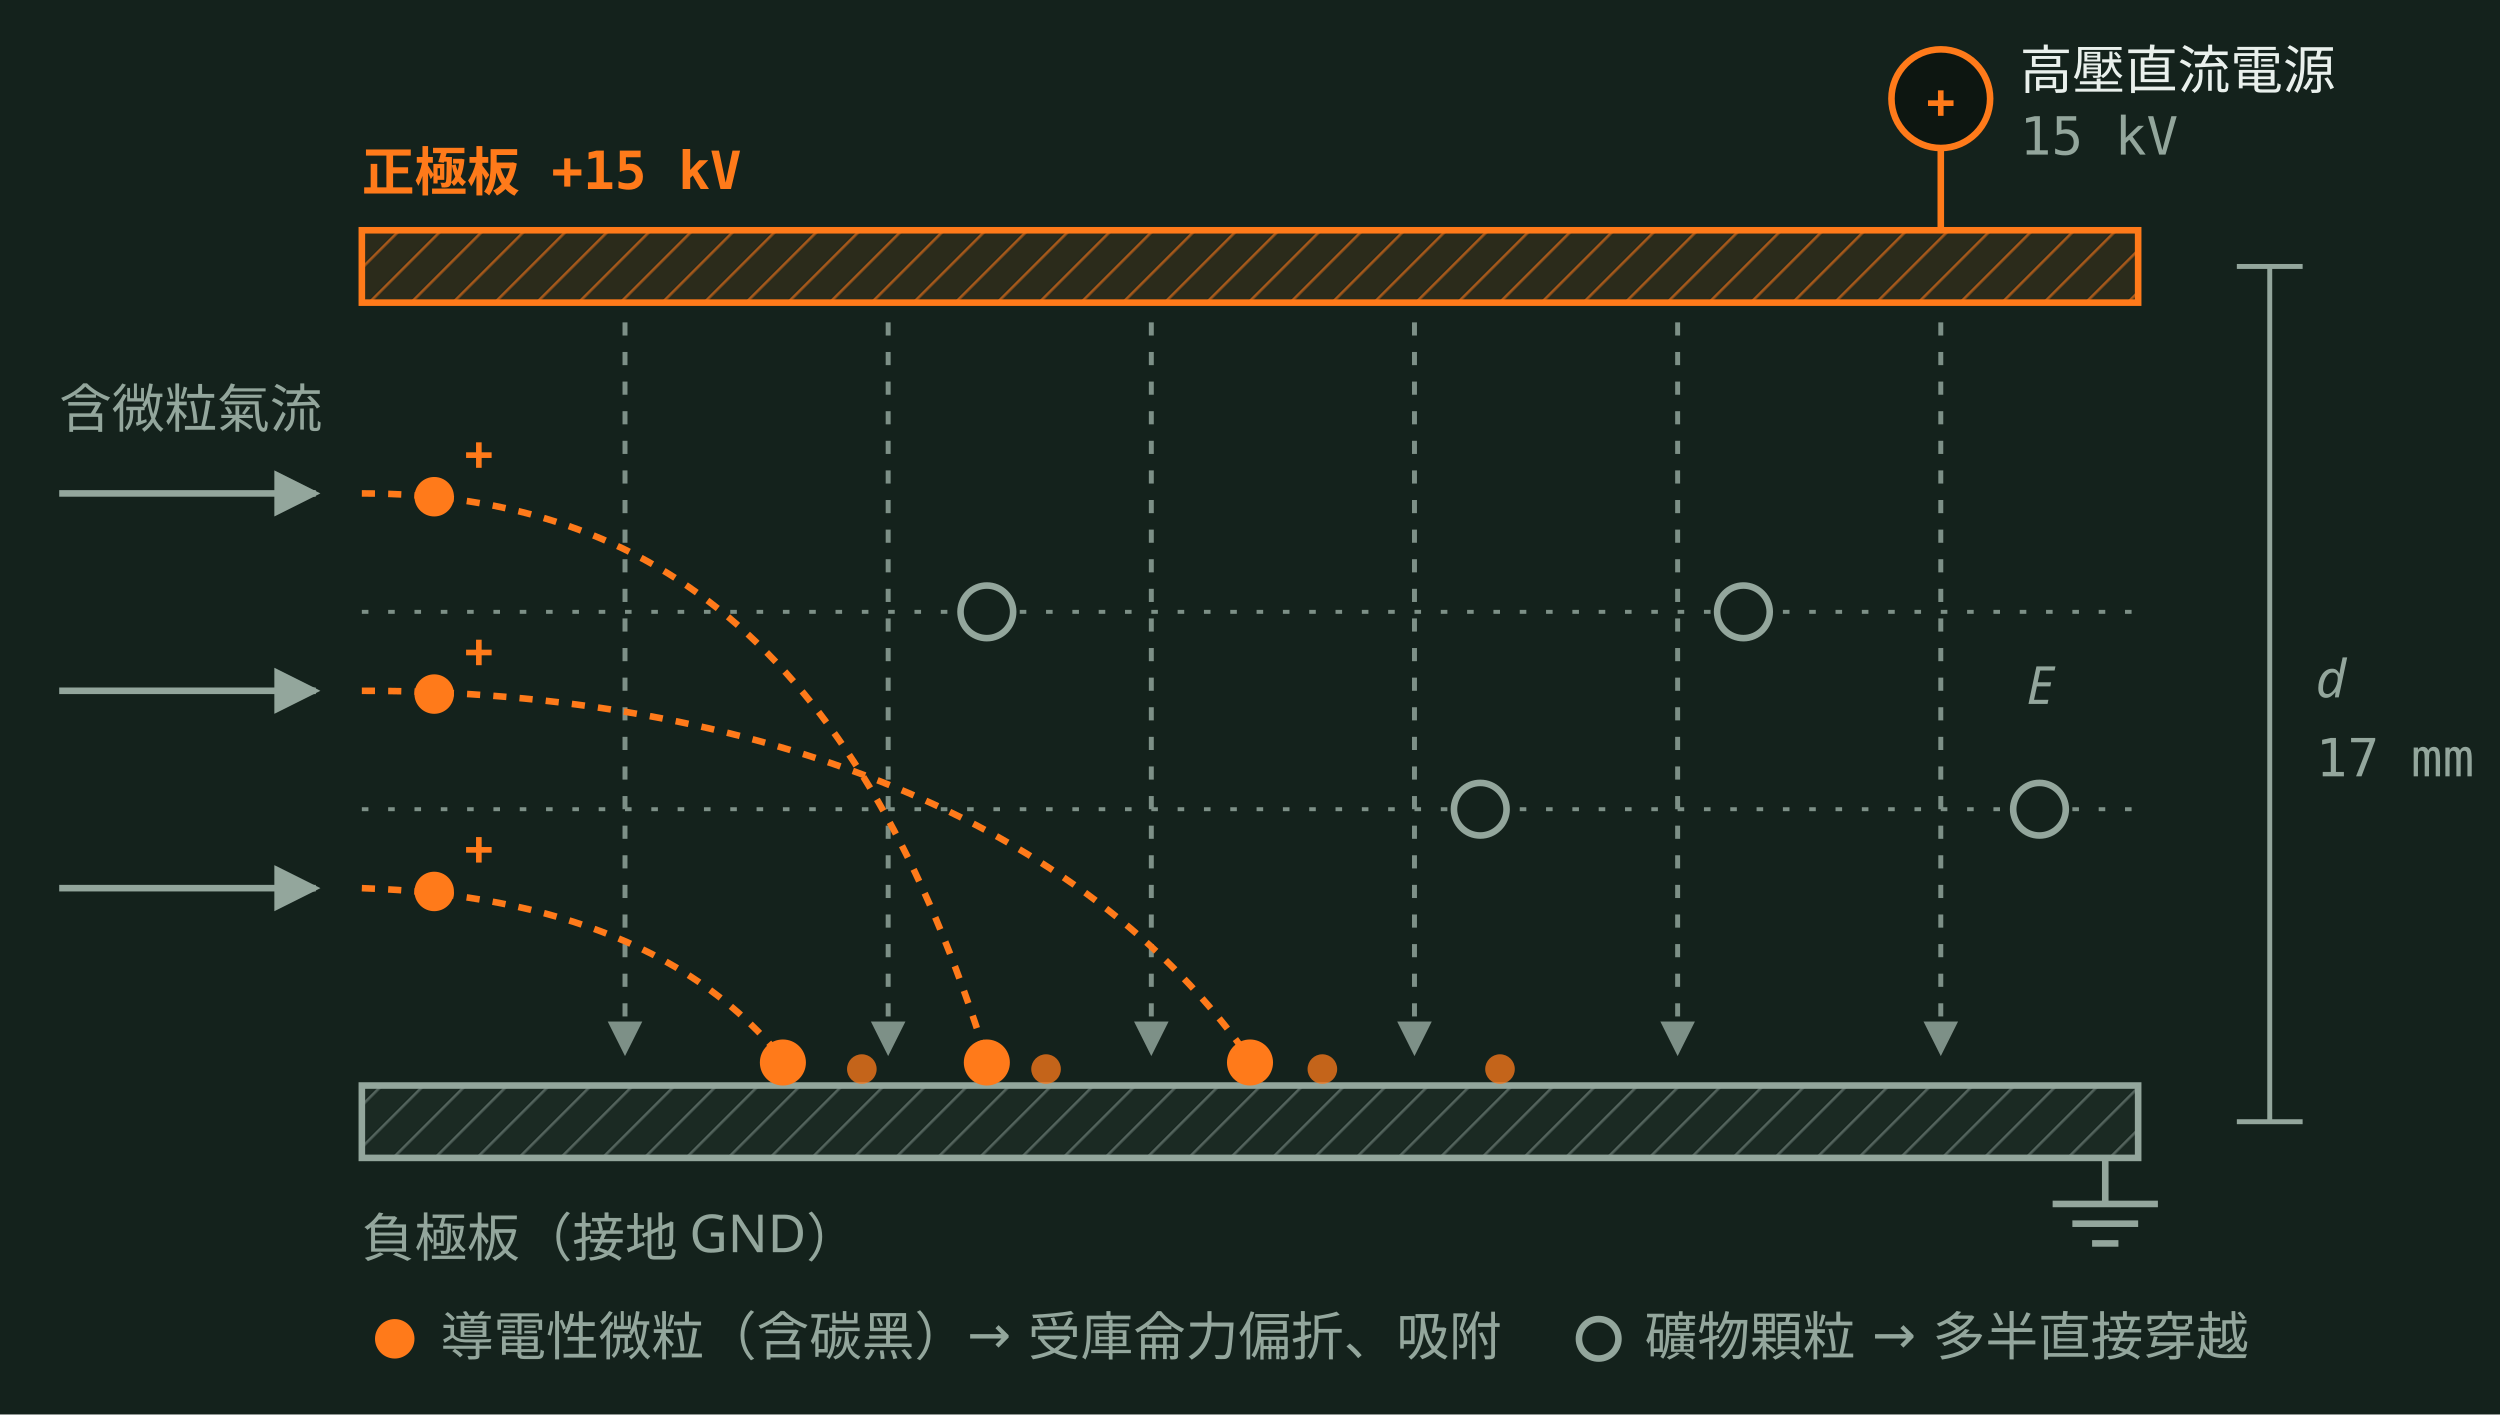
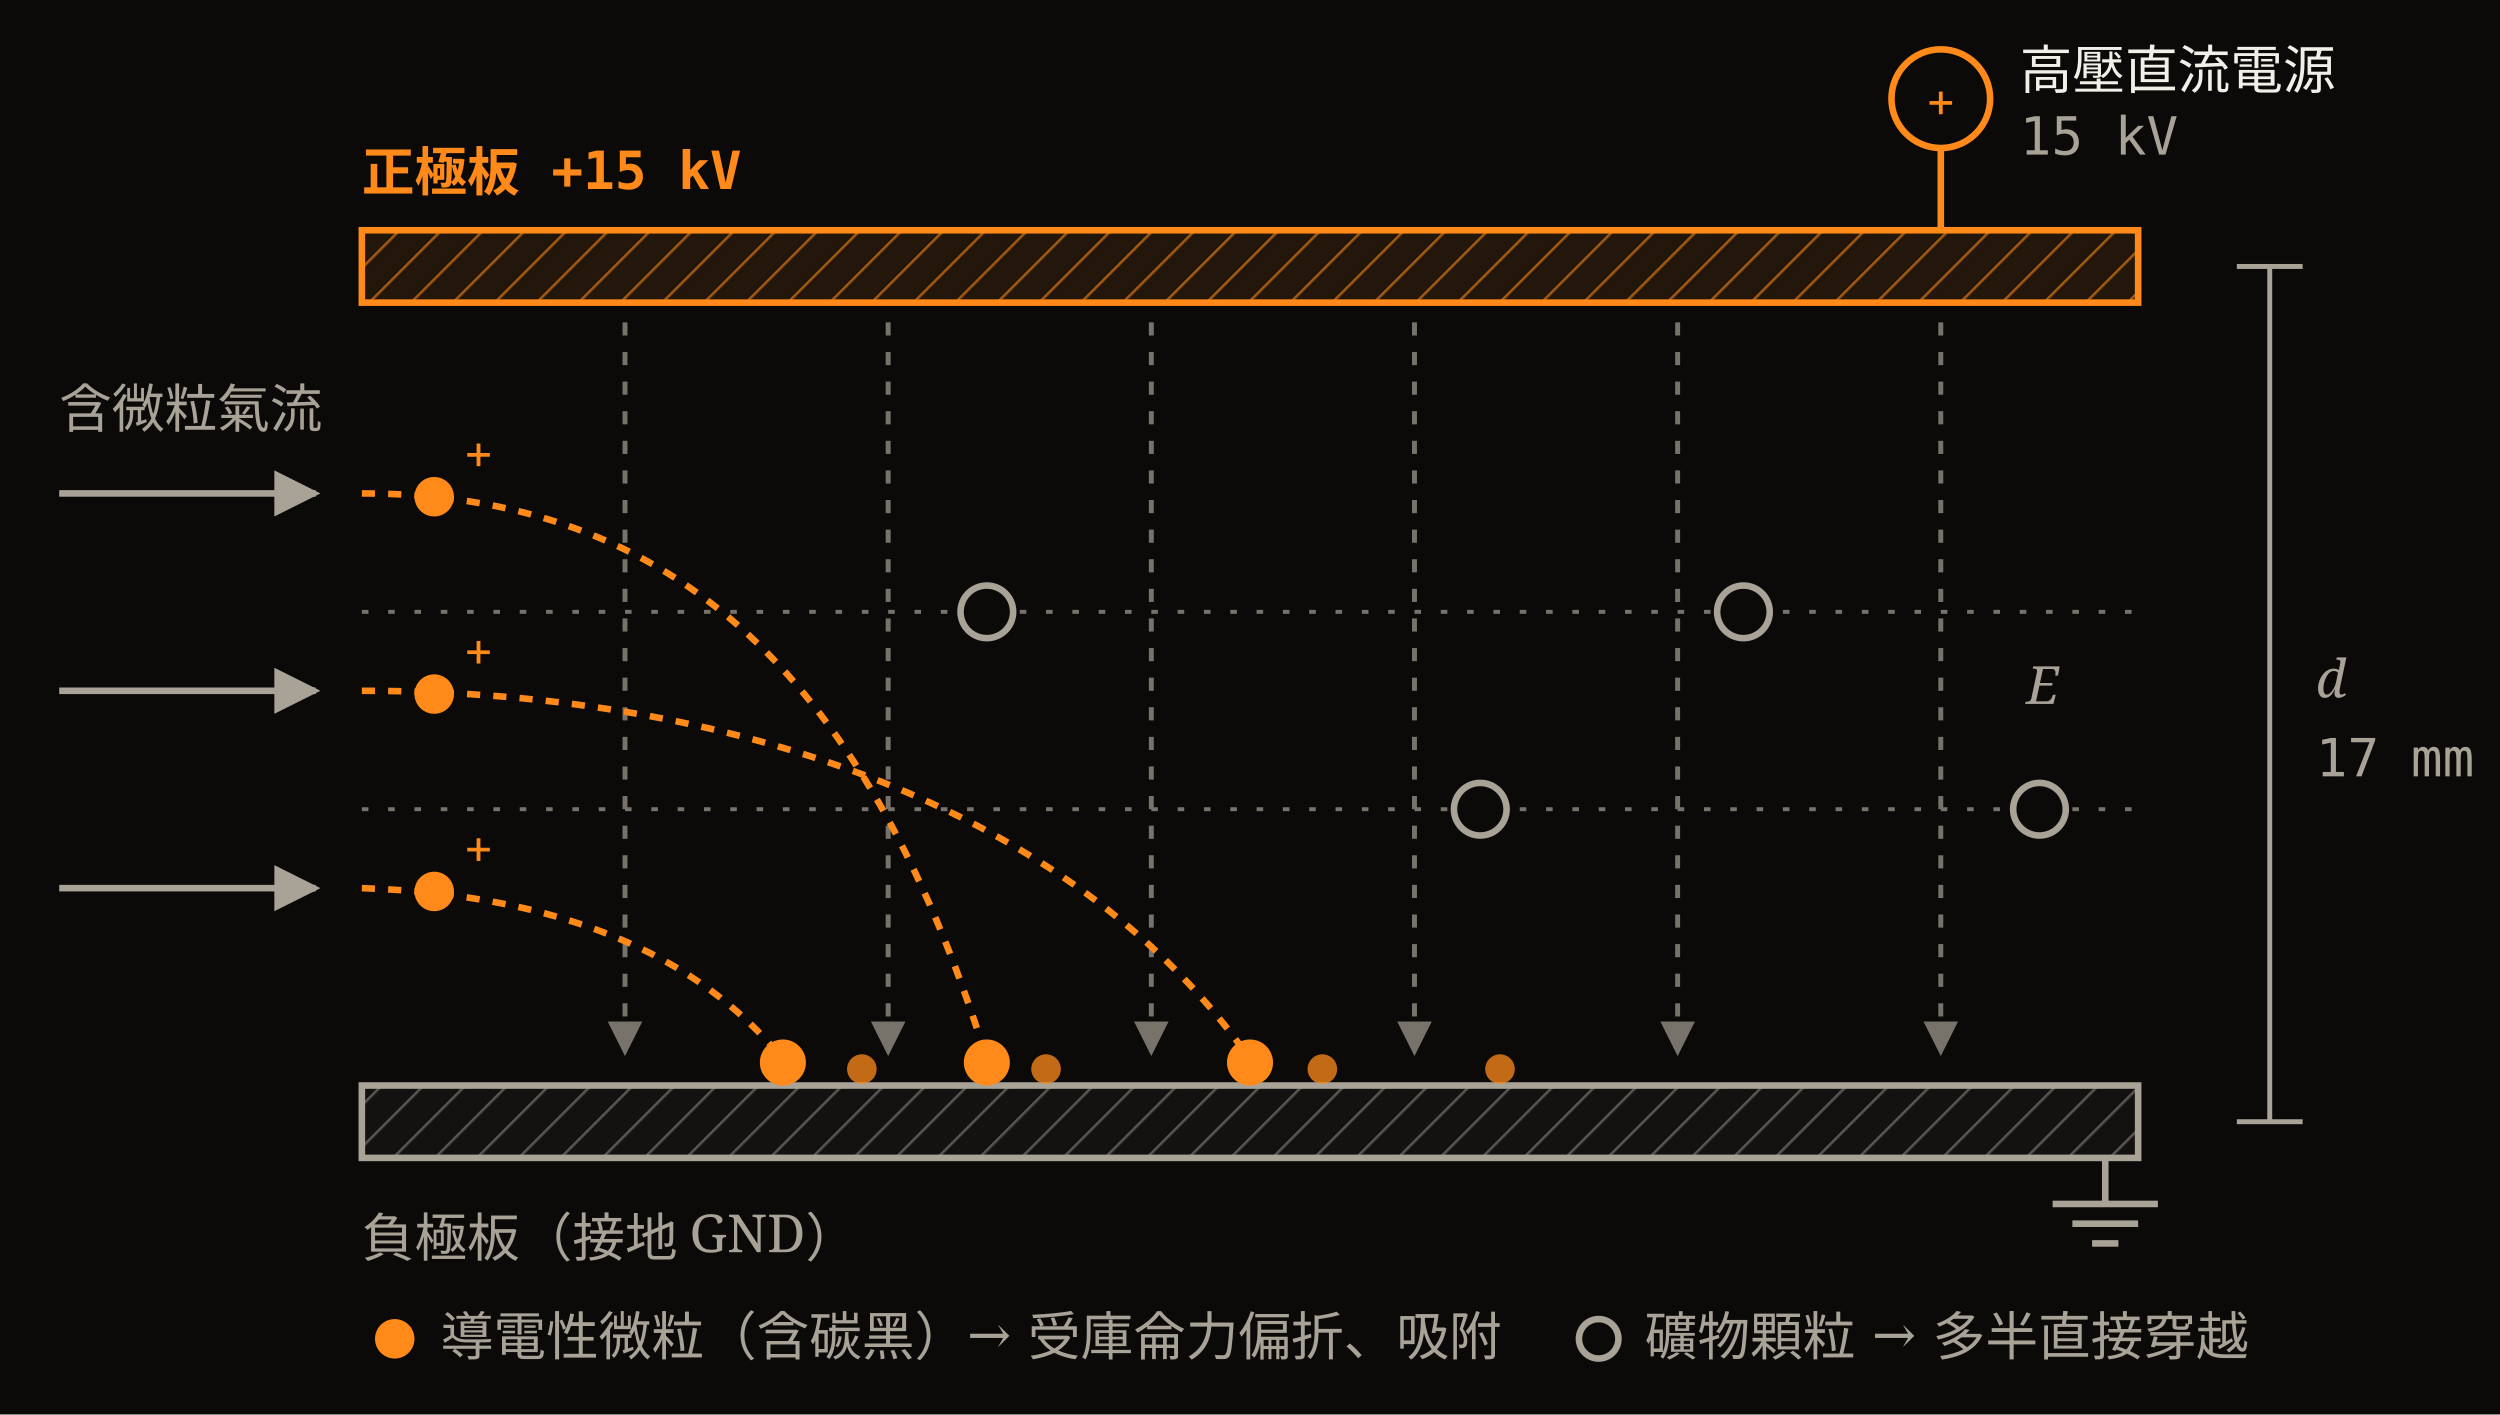
- <svg xmlns="http://www.w3.org/2000/svg" viewBox="0 0 760 430" width="760" height="430" font-family="'Noto Sans TC','PingFang TC','Microsoft JhengHei',sans-serif">
-   <style>text{fill:#e9f0ec;font-size:16px}.m{fill:#93a69c}.f{fill:#7d9087}.a{fill:#ff7a1a}.a2{fill:#ffb070}.e{fill:#7fd6a4}.b{fill:#7fb8ff}.d{fill:#ff5a4e}.k{fill:#111}.mono{font-family:'JetBrains Mono',Consolas,monospace}.c{text-anchor:middle}.r{text-anchor:end}.bold{font-weight:700}</style>
+ <svg xmlns="http://www.w3.org/2000/svg" viewBox="0 0 760 430" width="760" height="430" font-family="'Noto Serif TC','Songti TC','PMingLiU',serif">
+   <style>text{fill:#f2efe8;font-size:16px}.m{fill:#a8a297}.f{fill:#77726a}.a{fill:#ff8a1a}.a2{fill:#ffb35c}.e{fill:#7fd6a4}.b{fill:#8fb8e8}.d{fill:#ff5a2e}.k{fill:#111}.mono{font-family:'JetBrains Mono',Consolas,monospace}.c{text-anchor:middle}.r{text-anchor:end}.bold{font-weight:700}</style>
  <defs>
    <pattern id="hA" width="9" height="9" patternUnits="userSpaceOnUse" patternTransform="rotate(45)">
-       <rect width="9" height="9" fill="#ff7a1a" fill-opacity="0.1" />
-       <line x1="0" y1="0" x2="0" y2="9" stroke="#ff7a1a" stroke-width="1.6" stroke-opacity="0.55" />
+       <rect width="9" height="9" fill="#ff8a1a" fill-opacity="0.1" />
+       <line x1="0" y1="0" x2="0" y2="9" stroke="#ff8a1a" stroke-width="1.6" stroke-opacity="0.55" />
    </pattern>
    <pattern id="hG" width="9" height="9" patternUnits="userSpaceOnUse" patternTransform="rotate(45)">
-       <rect width="9" height="9" fill="#93a69c" fill-opacity="0.06" />
-       <line x1="0" y1="0" x2="0" y2="9" stroke="#93a69c" stroke-width="1.6" stroke-opacity="0.45" />
+       <rect width="9" height="9" fill="#a8a297" fill-opacity="0.06" />
+       <line x1="0" y1="0" x2="0" y2="9" stroke="#a8a297" stroke-width="1.6" stroke-opacity="0.45" />
    </pattern>
    <pattern id="hE" width="9" height="9" patternUnits="userSpaceOnUse" patternTransform="rotate(45)">
      <rect width="9" height="9" fill="#7fd6a4" fill-opacity="0.08" />
      <line x1="0" y1="0" x2="0" y2="9" stroke="#7fd6a4" stroke-width="1.6" stroke-opacity="0.5" />
    </pattern>
    <marker id="mA" viewBox="0 0 10 10" refX="9" refY="5" markerWidth="7" markerHeight="7" orient="auto-start-reverse">
-       <path d="M0,0L10,5L0,10z" fill="#ff7a1a" />
+       <path d="M0,0L10,5L0,10z" fill="#ff8a1a" />
    </marker>
    <marker id="mM" viewBox="0 0 10 10" refX="9" refY="5" markerWidth="7" markerHeight="7" orient="auto-start-reverse">
-       <path d="M0,0L10,5L0,10z" fill="#93a69c" />
+       <path d="M0,0L10,5L0,10z" fill="#a8a297" />
    </marker>
    <marker id="mE" viewBox="0 0 10 10" refX="9" refY="5" markerWidth="7" markerHeight="7" orient="auto-start-reverse">
      <path d="M0,0L10,5L0,10z" fill="#7fd6a4" />
    </marker>
    <marker id="mF" viewBox="0 0 10 10" refX="9" refY="5" markerWidth="7" markerHeight="7" orient="auto-start-reverse">
-       <path d="M0,0L10,5L0,10z" fill="#7d9087" />
+       <path d="M0,0L10,5L0,10z" fill="#77726a" />
    </marker>
    <marker id="mB" viewBox="0 0 10 10" refX="9" refY="5" markerWidth="7" markerHeight="7" orient="auto-start-reverse">
-       <path d="M0,0L10,5L0,10z" fill="#7fb8ff" />
+       <path d="M0,0L10,5L0,10z" fill="#8fb8e8" />
    </marker>
    <marker id="mT" viewBox="0 0 10 10" refX="9" refY="5" markerWidth="7" markerHeight="7" orient="auto-start-reverse">
-       <path d="M0,0L10,5L0,10z" fill="#e9f0ec" />
+       <path d="M0,0L10,5L0,10z" fill="#f2efe8" />
    </marker>
  </defs>
-   <rect width="760" height="430" fill="#14221c" />
-   <rect x="110" y="70" width="540" height="22" rx="0" fill="url(#hA)" stroke="#ff7a1a" stroke-width="2" />
-   <rect x="110" y="330" width="540" height="22" rx="0" fill="url(#hG)" stroke="#93a69c" stroke-width="2" />
+   <rect width="760" height="430" fill="#0b0a09" />
+   <rect x="110" y="70" width="540" height="22" rx="0" fill="url(#hA)" stroke="#ff8a1a" stroke-width="2" />
+   <rect x="110" y="330" width="540" height="22" rx="0" fill="url(#hG)" stroke="#a8a297" stroke-width="2" />
  <text x="110" y="58" class="a mono bold" font-size="16">正極板 +15 kV</text>
-   <line x1="590" y1="45" x2="590" y2="70" stroke="#ff7a1a" stroke-width="2" />
-   <circle cx="590" cy="30" r="15" fill="#0d1611" stroke="#ff7a1a" stroke-width="2" />
+   <line x1="590" y1="45" x2="590" y2="70" stroke="#ff8a1a" stroke-width="2" />
+   <circle cx="590" cy="30" r="15" fill="#0b0a09" stroke="#ff8a1a" stroke-width="2" />
  <text x="590" y="37" class="c a bold" font-size="20">+</text>
  <text x="614" y="27" font-size="14">高壓直流電源</text>
  <text x="614" y="47" class="m mono" font-size="13">15 kV</text>
  <text x="110" y="382" class="m" font-size="15">負極板（接地 GND）</text>
-   <line x1="640" y1="352" x2="640" y2="366" stroke="#93a69c" stroke-width="2" />
-   <line x1="624" y1="366" x2="656" y2="366" stroke="#93a69c" stroke-width="2" />
-   <line x1="630" y1="372" x2="650" y2="372" stroke="#93a69c" stroke-width="2" />
-   <line x1="636" y1="378" x2="644" y2="378" stroke="#93a69c" stroke-width="2" />
-   <line x1="190" y1="98" x2="190" y2="320" stroke="#7d9087" stroke-width="1.5" stroke-dasharray="4 5" marker-end="url(#mF)" />
-   <line x1="270" y1="98" x2="270" y2="320" stroke="#7d9087" stroke-width="1.5" stroke-dasharray="4 5" marker-end="url(#mF)" />
-   <line x1="350" y1="98" x2="350" y2="320" stroke="#7d9087" stroke-width="1.5" stroke-dasharray="4 5" marker-end="url(#mF)" />
-   <line x1="430" y1="98" x2="430" y2="320" stroke="#7d9087" stroke-width="1.5" stroke-dasharray="4 5" marker-end="url(#mF)" />
-   <line x1="510" y1="98" x2="510" y2="320" stroke="#7d9087" stroke-width="1.5" stroke-dasharray="4 5" marker-end="url(#mF)" />
-   <line x1="590" y1="98" x2="590" y2="320" stroke="#7d9087" stroke-width="1.5" stroke-dasharray="4 5" marker-end="url(#mF)" />
+   <line x1="640" y1="352" x2="640" y2="366" stroke="#a8a297" stroke-width="2" />
+   <line x1="624" y1="366" x2="656" y2="366" stroke="#a8a297" stroke-width="2" />
+   <line x1="630" y1="372" x2="650" y2="372" stroke="#a8a297" stroke-width="2" />
+   <line x1="636" y1="378" x2="644" y2="378" stroke="#a8a297" stroke-width="2" />
+   <line x1="190" y1="98" x2="190" y2="320" stroke="#77726a" stroke-width="1.5" stroke-dasharray="4 5" marker-end="url(#mF)" />
+   <line x1="270" y1="98" x2="270" y2="320" stroke="#77726a" stroke-width="1.5" stroke-dasharray="4 5" marker-end="url(#mF)" />
+   <line x1="350" y1="98" x2="350" y2="320" stroke="#77726a" stroke-width="1.5" stroke-dasharray="4 5" marker-end="url(#mF)" />
+   <line x1="430" y1="98" x2="430" y2="320" stroke="#77726a" stroke-width="1.5" stroke-dasharray="4 5" marker-end="url(#mF)" />
+   <line x1="510" y1="98" x2="510" y2="320" stroke="#77726a" stroke-width="1.5" stroke-dasharray="4 5" marker-end="url(#mF)" />
+   <line x1="590" y1="98" x2="590" y2="320" stroke="#77726a" stroke-width="1.5" stroke-dasharray="4 5" marker-end="url(#mF)" />
  <text x="616" y="214" class="m" font-size="22" font-style="italic">E</text>
-   <line x1="18" y1="150" x2="96" y2="150" stroke="#93a69c" stroke-width="2" marker-end="url(#mM)" />
-   <line x1="18" y1="210" x2="96" y2="210" stroke="#93a69c" stroke-width="2" marker-end="url(#mM)" />
-   <line x1="18" y1="270" x2="96" y2="270" stroke="#93a69c" stroke-width="2" marker-end="url(#mM)" />
+   <line x1="18" y1="150" x2="96" y2="150" stroke="#a8a297" stroke-width="2" marker-end="url(#mM)" />
+   <line x1="18" y1="210" x2="96" y2="210" stroke="#a8a297" stroke-width="2" marker-end="url(#mM)" />
+   <line x1="18" y1="270" x2="96" y2="270" stroke="#a8a297" stroke-width="2" marker-end="url(#mM)" />
  <text x="18" y="130" class="m" font-size="15">含微粒氣流</text>
-   <line x1="110" y1="186" x2="652" y2="186" stroke="#7d9087" stroke-width="1.2" stroke-dasharray="2 6" />
-   <line x1="110" y1="246" x2="652" y2="246" stroke="#7d9087" stroke-width="1.2" stroke-dasharray="2 6" />
-   <circle cx="300" cy="186" r="8" fill="#14221c" stroke="#93a69c" stroke-width="2" />
-   <circle cx="530" cy="186" r="8" fill="#14221c" stroke="#93a69c" stroke-width="2" />
-   <circle cx="450" cy="246" r="8" fill="#14221c" stroke="#93a69c" stroke-width="2" />
-   <circle cx="620" cy="246" r="8" fill="#14221c" stroke="#93a69c" stroke-width="2" />
-   <path d="M110,150 C200,150 262,200 300,322" fill="none" stroke="#ff7a1a" stroke-width="2" stroke-dasharray="4 4" />
-   <circle cx="300" cy="323" r="7" fill="#ff7a1a" stroke="none" stroke-width="2" />
-   <path d="M110,210 C230,210 330,250 380,322" fill="none" stroke="#ff7a1a" stroke-width="2" stroke-dasharray="4 4" />
-   <circle cx="380" cy="323" r="7" fill="#ff7a1a" stroke="none" stroke-width="2" />
-   <path d="M110,270 C170,272 212,290 238,322" fill="none" stroke="#ff7a1a" stroke-width="2" stroke-dasharray="4 4" />
-   <circle cx="238" cy="323" r="7" fill="#ff7a1a" stroke="none" stroke-width="2" />
-   <circle cx="132" cy="151" r="6" fill="#ff7a1a" stroke="none" stroke-width="2" />
+   <line x1="110" y1="186" x2="652" y2="186" stroke="#77726a" stroke-width="1.2" stroke-dasharray="2 6" />
+   <line x1="110" y1="246" x2="652" y2="246" stroke="#77726a" stroke-width="1.2" stroke-dasharray="2 6" />
+   <circle cx="300" cy="186" r="8" fill="#0b0a09" stroke="#a8a297" stroke-width="2" />
+   <circle cx="530" cy="186" r="8" fill="#0b0a09" stroke="#a8a297" stroke-width="2" />
+   <circle cx="450" cy="246" r="8" fill="#0b0a09" stroke="#a8a297" stroke-width="2" />
+   <circle cx="620" cy="246" r="8" fill="#0b0a09" stroke="#a8a297" stroke-width="2" />
+   <path d="M110,150 C200,150 262,200 300,322" fill="none" stroke="#ff8a1a" stroke-width="2" stroke-dasharray="4 4" />
+   <circle cx="300" cy="323" r="7" fill="#ff8a1a" stroke="none" stroke-width="2" />
+   <path d="M110,210 C230,210 330,250 380,322" fill="none" stroke="#ff8a1a" stroke-width="2" stroke-dasharray="4 4" />
+   <circle cx="380" cy="323" r="7" fill="#ff8a1a" stroke="none" stroke-width="2" />
+   <path d="M110,270 C170,272 212,290 238,322" fill="none" stroke="#ff8a1a" stroke-width="2" stroke-dasharray="4 4" />
+   <circle cx="238" cy="323" r="7" fill="#ff8a1a" stroke="none" stroke-width="2" />
+   <circle cx="132" cy="151" r="6" fill="#ff8a1a" stroke="none" stroke-width="2" />
  <text x="141" y="144" class="a bold" font-size="14">+</text>
-   <circle cx="132" cy="211" r="6" fill="#ff7a1a" stroke="none" stroke-width="2" />
+   <circle cx="132" cy="211" r="6" fill="#ff8a1a" stroke="none" stroke-width="2" />
  <text x="141" y="204" class="a bold" font-size="14">+</text>
-   <circle cx="132" cy="271" r="6" fill="#ff7a1a" stroke="none" stroke-width="2" />
+   <circle cx="132" cy="271" r="6" fill="#ff8a1a" stroke="none" stroke-width="2" />
  <text x="141" y="264" class="a bold" font-size="14">+</text>
-   <circle cx="262" cy="325" r="4.5" fill="#ff7a1a" stroke="none" stroke-width="0" opacity=".75" />
-   <circle cx="318" cy="325" r="4.5" fill="#ff7a1a" stroke="none" stroke-width="0" opacity=".75" />
-   <circle cx="402" cy="325" r="4.5" fill="#ff7a1a" stroke="none" stroke-width="0" opacity=".75" />
-   <circle cx="456" cy="325" r="4.5" fill="#ff7a1a" stroke="none" stroke-width="0" opacity=".75" />
-   <line x1="690" y1="81" x2="690" y2="341" stroke="#93a69c" stroke-width="1.5" />
-   <line x1="680" y1="81" x2="700" y2="81" stroke="#93a69c" stroke-width="1.5" />
-   <line x1="680" y1="341" x2="700" y2="341" stroke="#93a69c" stroke-width="1.5" />
+   <circle cx="262" cy="325" r="4.5" fill="#ff8a1a" stroke="none" stroke-width="0" opacity=".75" />
+   <circle cx="318" cy="325" r="4.5" fill="#ff8a1a" stroke="none" stroke-width="0" opacity=".75" />
+   <circle cx="402" cy="325" r="4.5" fill="#ff8a1a" stroke="none" stroke-width="0" opacity=".75" />
+   <circle cx="456" cy="325" r="4.5" fill="#ff8a1a" stroke="none" stroke-width="0" opacity=".75" />
+   <line x1="690" y1="81" x2="690" y2="341" stroke="#a8a297" stroke-width="1.5" />
+   <line x1="680" y1="81" x2="700" y2="81" stroke="#a8a297" stroke-width="1.5" />
+   <line x1="680" y1="341" x2="700" y2="341" stroke="#a8a297" stroke-width="1.5" />
  <text x="704" y="212" class="m" font-size="22" font-style="italic">d</text>
  <text x="704" y="236" class="m mono" font-size="13">17 mm</text>
-   <circle cx="120" cy="407" r="6" fill="#ff7a1a" stroke="none" stroke-width="2" />
+   <circle cx="120" cy="407" r="6" fill="#ff8a1a" stroke="none" stroke-width="2" />
  <text x="134" y="412" class="m" font-size="14">導電性微粒（含碳黑）→ 受庫侖力偏折、吸附</text>
-   <circle cx="486" cy="407" r="6" fill="none" stroke="#93a69c" stroke-width="2" />
+   <circle cx="486" cy="407" r="6" fill="none" stroke="#a8a297" stroke-width="2" />
  <text x="500" y="412" class="m" font-size="14">礦物顆粒 → 多半直接穿越</text>
</svg>
